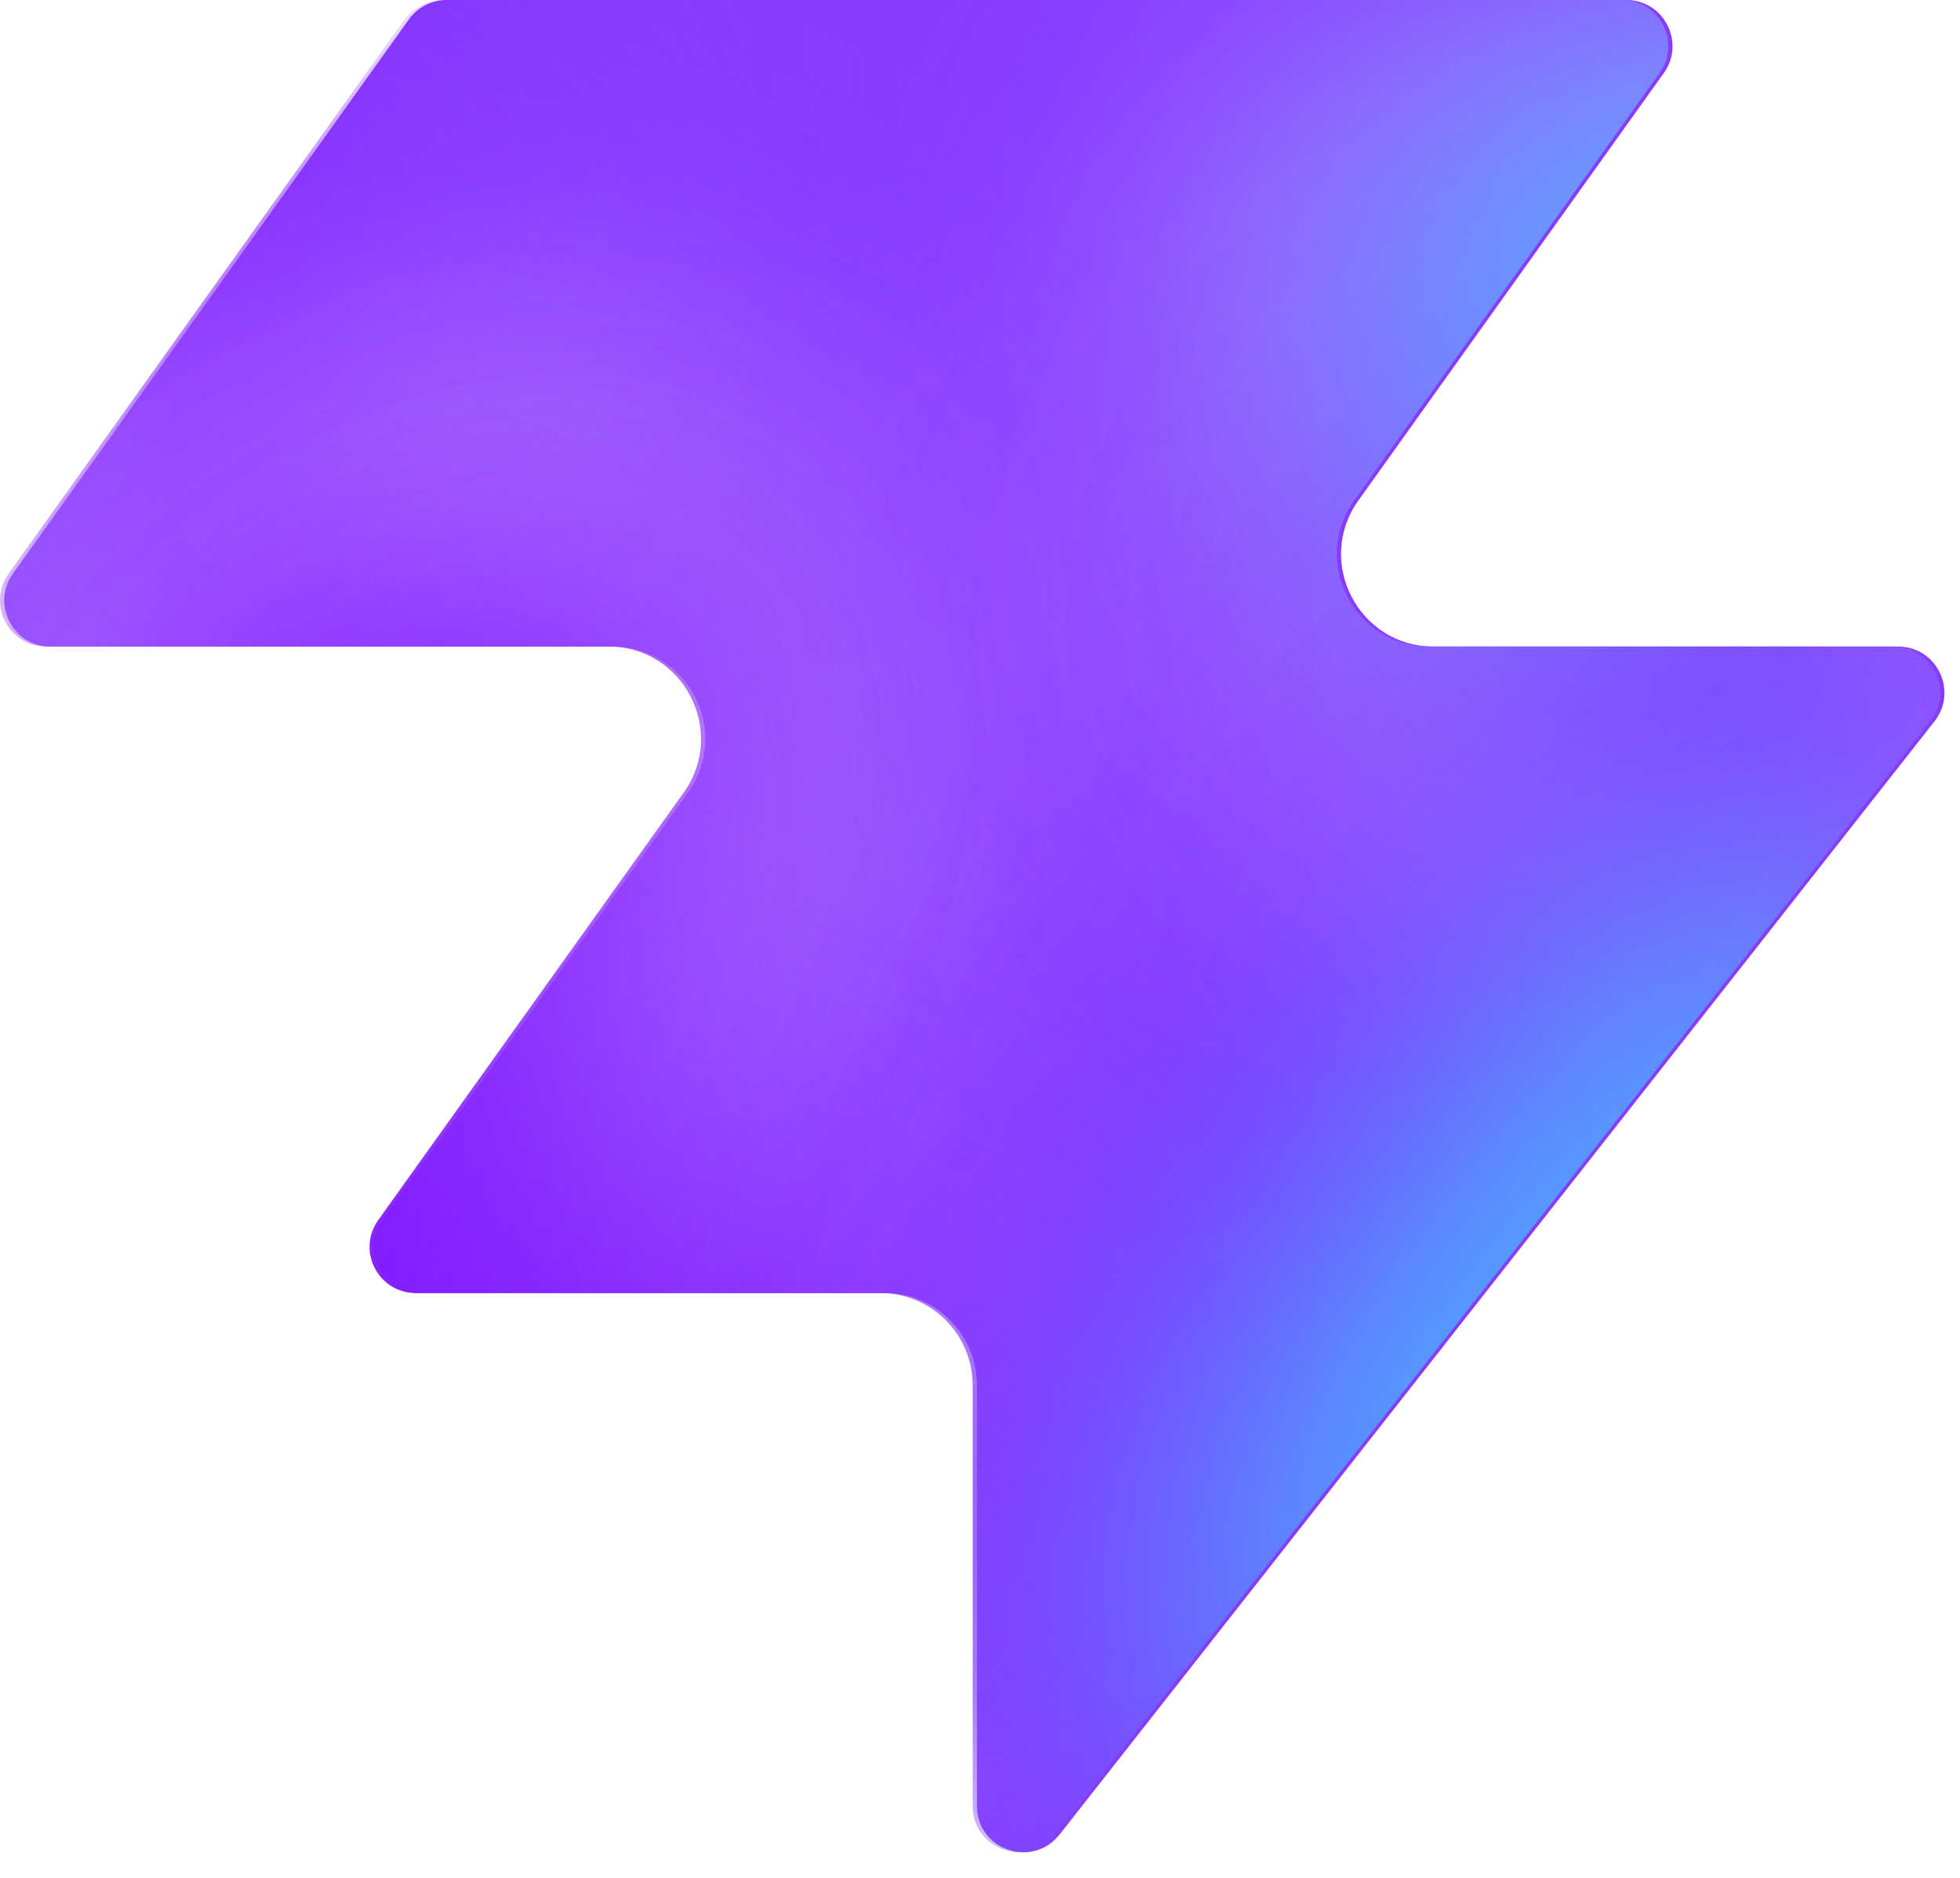
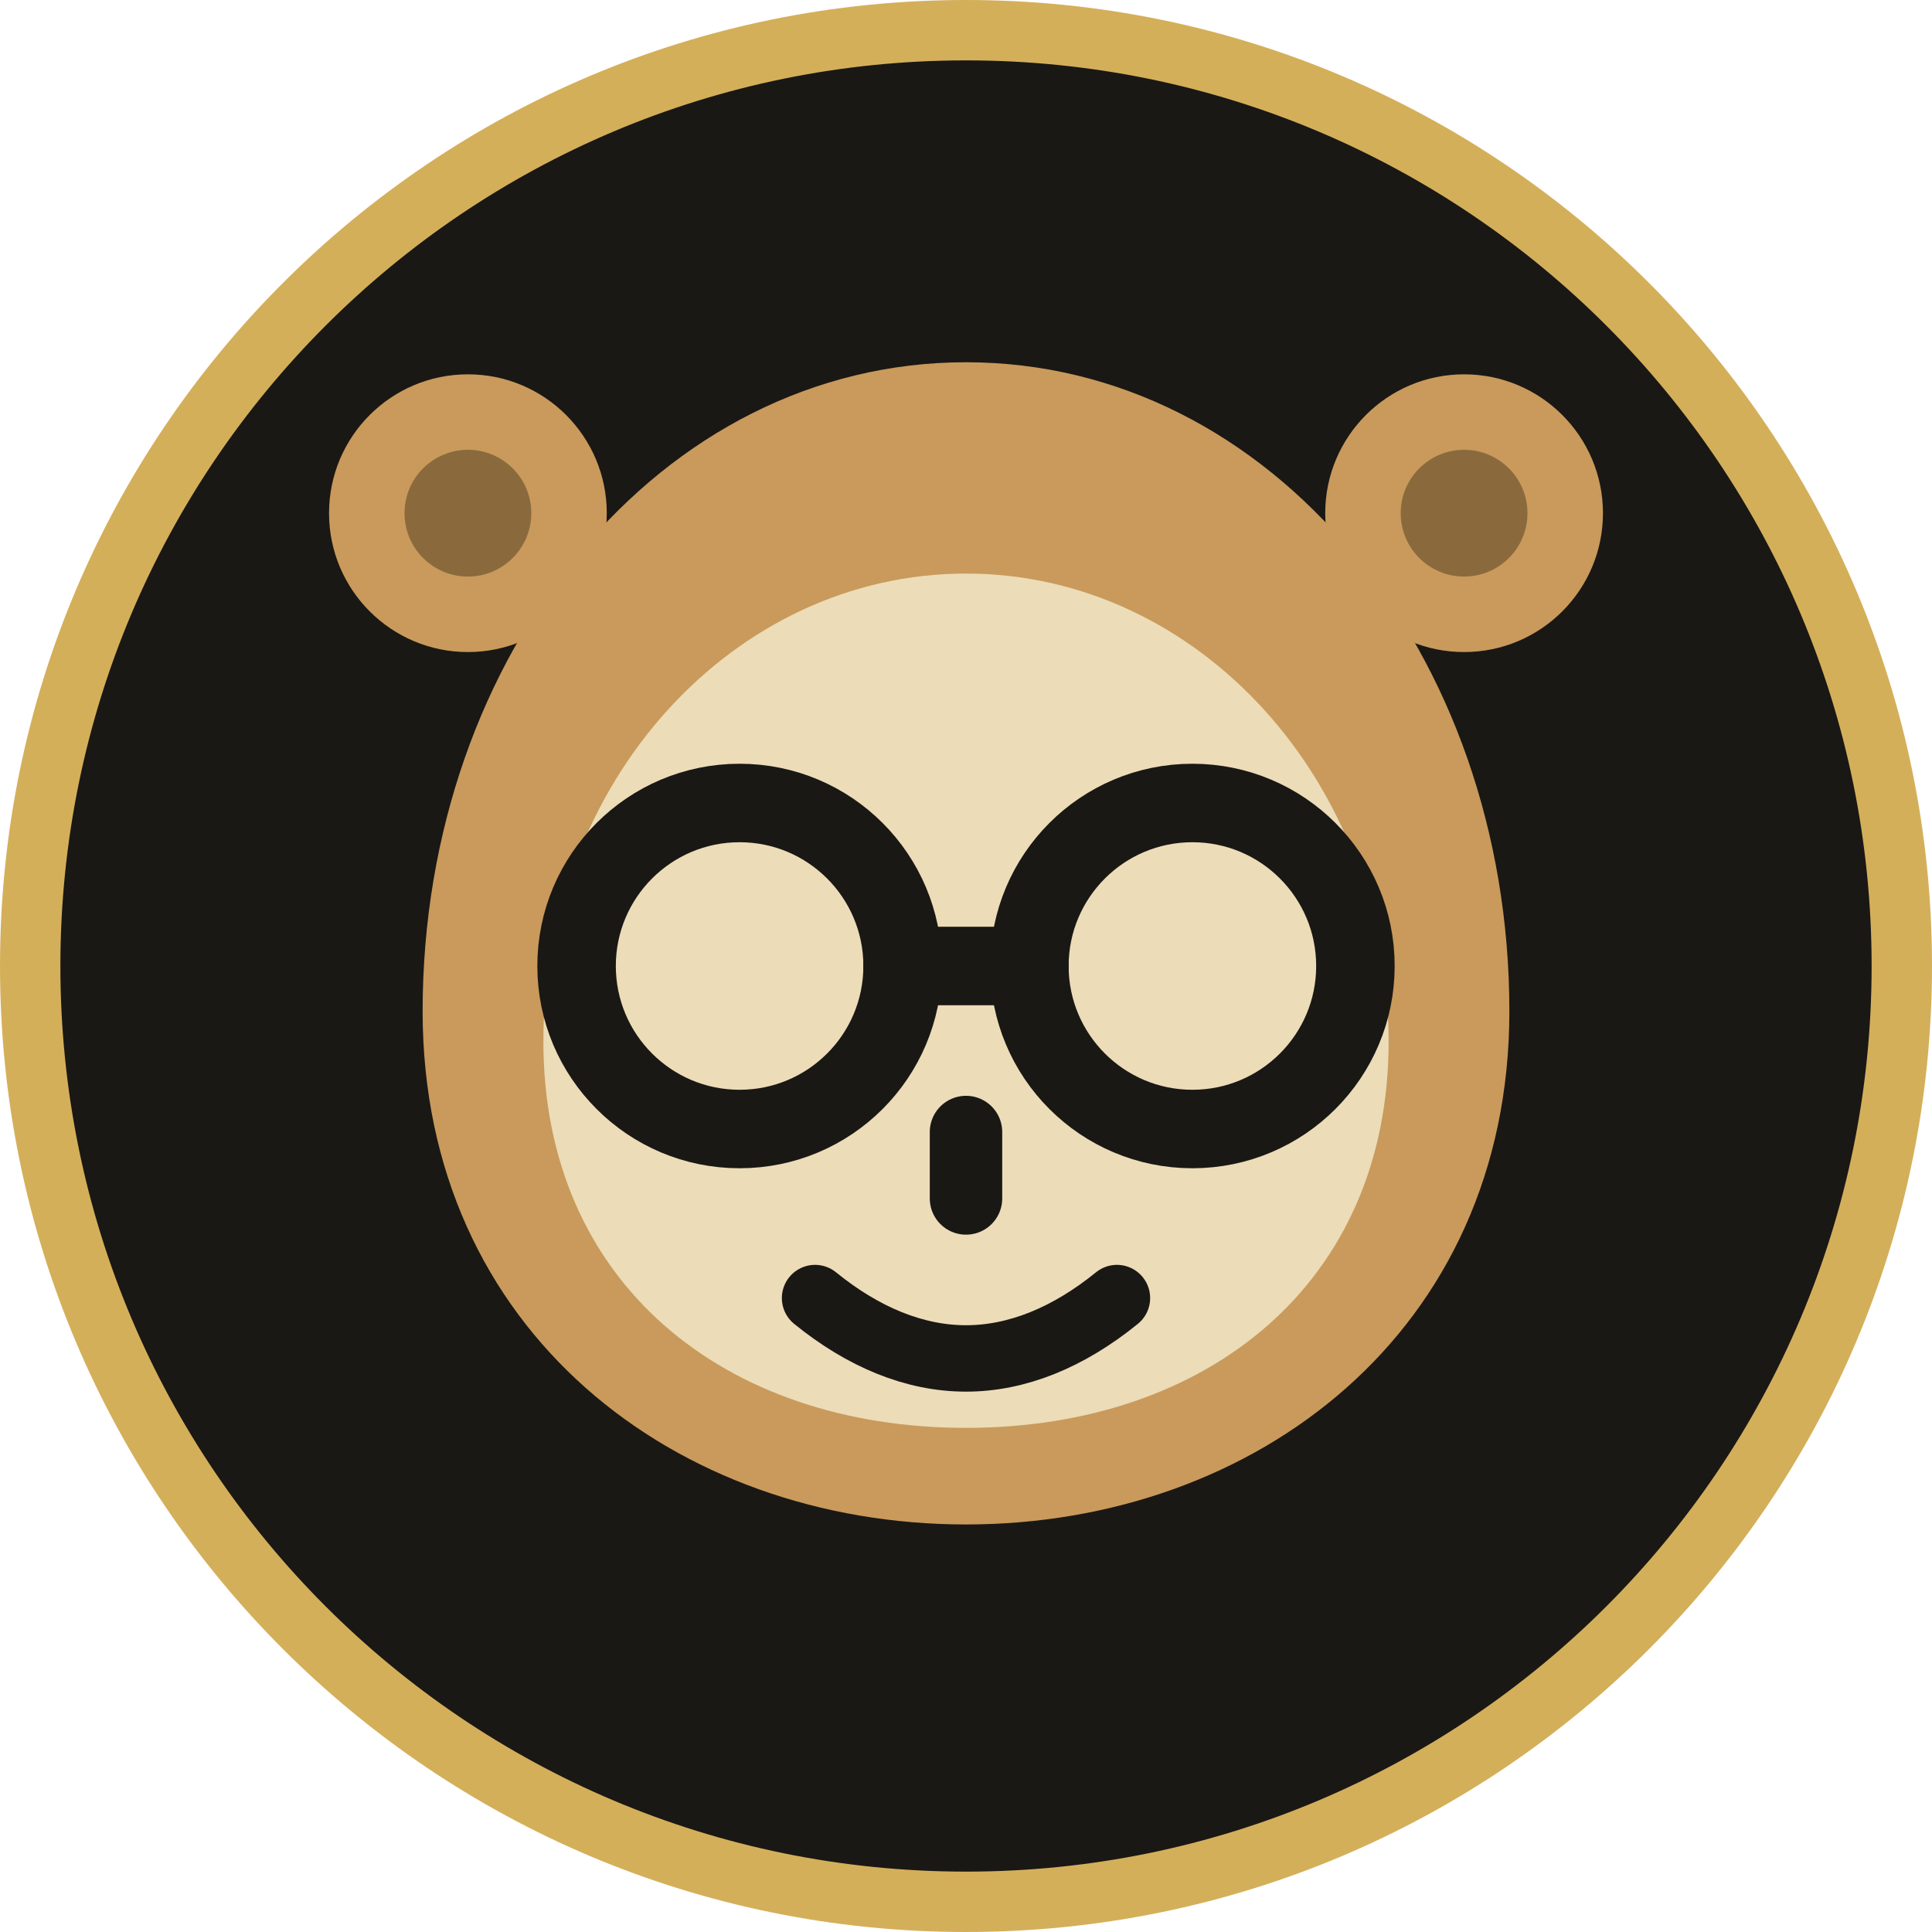
- <svg xmlns="http://www.w3.org/2000/svg" width="48" height="46" fill="none" viewBox="0 0 48 46">
-   <path fill="#863bff" d="M25.946 44.938c-.664.845-2.021.375-2.021-.698V33.937a2.26 2.26 0 0 0-2.262-2.262H10.287c-.92 0-1.456-1.04-.92-1.788l7.48-10.471c1.07-1.497 0-3.578-1.842-3.578H1.237c-.92 0-1.456-1.04-.92-1.788L10.013.474c.214-.297.556-.474.92-.474h28.894c.92 0 1.456 1.04.92 1.788l-7.48 10.471c-1.07 1.498 0 3.579 1.842 3.579h11.377c.943 0 1.473 1.088.89 1.83L25.947 44.94z" style="fill:#863bff;fill:color(display-p3 .525 .23 1);fill-opacity:1" />
-   <mask id="a" width="48" height="46" x="0" y="0" maskUnits="userSpaceOnUse" style="mask-type:alpha">
-     <path fill="#000" d="M25.842 44.938c-.664.844-2.021.375-2.021-.698V33.937a2.26 2.26 0 0 0-2.262-2.262H10.183c-.92 0-1.456-1.04-.92-1.788l7.48-10.471c1.07-1.498 0-3.579-1.842-3.579H1.133c-.92 0-1.456-1.04-.92-1.787L9.91.473c.214-.297.556-.474.92-.474h28.894c.92 0 1.456 1.04.92 1.788l-7.48 10.471c-1.07 1.498 0 3.578 1.842 3.578h11.377c.943 0 1.473 1.088.89 1.832L25.843 44.94z" style="fill:#000;fill-opacity:1" />
-   </mask>
-   <g mask="url(#a)">
-     <g filter="url(#b)">
-       <ellipse cx="5.508" cy="14.704" fill="#ede6ff" rx="5.508" ry="14.704" style="fill:#ede6ff;fill:color(display-p3 .927 .903 1);fill-opacity:1" transform="matrix(.00324 1 1 -.00324 -4.47 31.516)" />
-     </g>
-     <g filter="url(#c)">
-       <ellipse cx="10.399" cy="29.851" fill="#ede6ff" rx="10.399" ry="29.851" style="fill:#ede6ff;fill:color(display-p3 .927 .903 1);fill-opacity:1" transform="matrix(.00324 1 1 -.00324 -39.328 7.883)" />
-     </g>
-     <g filter="url(#d)">
-       <ellipse cx="5.508" cy="30.487" fill="#7e14ff" rx="5.508" ry="30.487" style="fill:#7e14ff;fill:color(display-p3 .492 .077 1);fill-opacity:1" transform="rotate(89.814 -25.913 -14.639)scale(1 -1)" />
-     </g>
-     <g filter="url(#e)">
-       <ellipse cx="5.508" cy="30.599" fill="#7e14ff" rx="5.508" ry="30.599" style="fill:#7e14ff;fill:color(display-p3 .492 .077 1);fill-opacity:1" transform="rotate(89.814 -32.644 -3.334)scale(1 -1)" />
-     </g>
-     <g filter="url(#f)">
-       <ellipse cx="5.508" cy="30.599" fill="#7e14ff" rx="5.508" ry="30.599" style="fill:#7e14ff;fill:color(display-p3 .492 .077 1);fill-opacity:1" transform="matrix(.00324 1 1 -.00324 -34.34 30.47)" />
-     </g>
-     <g filter="url(#g)">
-       <ellipse cx="14.072" cy="22.078" fill="#ede6ff" rx="14.072" ry="22.078" style="fill:#ede6ff;fill:color(display-p3 .927 .903 1);fill-opacity:1" transform="rotate(93.35 24.506 48.493)scale(-1 1)" />
-     </g>
-     <g filter="url(#h)">
-       <ellipse cx="3.47" cy="21.501" fill="#7e14ff" rx="3.47" ry="21.501" style="fill:#7e14ff;fill:color(display-p3 .492 .077 1);fill-opacity:1" transform="rotate(89.009 28.708 47.59)scale(-1 1)" />
-     </g>
-     <g filter="url(#i)">
-       <ellipse cx="3.47" cy="21.501" fill="#7e14ff" rx="3.47" ry="21.501" style="fill:#7e14ff;fill:color(display-p3 .492 .077 1);fill-opacity:1" transform="rotate(89.009 28.708 47.59)scale(-1 1)" />
-     </g>
-     <g filter="url(#j)">
-       <ellipse cx=".387" cy="8.972" fill="#7e14ff" rx="4.407" ry="29.108" style="fill:#7e14ff;fill:color(display-p3 .492 .077 1);fill-opacity:1" transform="rotate(39.51 .387 8.972)" />
-     </g>
-     <g filter="url(#k)">
-       <ellipse cx="47.523" cy="-6.092" fill="#7e14ff" rx="4.407" ry="29.108" style="fill:#7e14ff;fill:color(display-p3 .492 .077 1);fill-opacity:1" transform="rotate(37.892 47.523 -6.092)" />
-     </g>
-     <g filter="url(#l)">
-       <ellipse cx="41.412" cy="6.333" fill="#47bfff" rx="5.971" ry="9.665" style="fill:#47bfff;fill:color(display-p3 .28 .748 1);fill-opacity:1" transform="rotate(37.892 41.412 6.333)" />
-     </g>
-     <g filter="url(#m)">
-       <ellipse cx="-1.879" cy="38.332" fill="#7e14ff" rx="4.407" ry="29.108" style="fill:#7e14ff;fill:color(display-p3 .492 .077 1);fill-opacity:1" transform="rotate(37.892 -1.88 38.332)" />
-     </g>
-     <g filter="url(#n)">
-       <ellipse cx="-1.879" cy="38.332" fill="#7e14ff" rx="4.407" ry="29.108" style="fill:#7e14ff;fill:color(display-p3 .492 .077 1);fill-opacity:1" transform="rotate(37.892 -1.88 38.332)" />
-     </g>
-     <g filter="url(#o)">
-       <ellipse cx="35.651" cy="29.907" fill="#7e14ff" rx="4.407" ry="29.108" style="fill:#7e14ff;fill:color(display-p3 .492 .077 1);fill-opacity:1" transform="rotate(37.892 35.651 29.907)" />
-     </g>
-     <g filter="url(#p)">
-       <ellipse cx="38.418" cy="32.4" fill="#47bfff" rx="5.971" ry="15.297" style="fill:#47bfff;fill:color(display-p3 .28 .748 1);fill-opacity:1" transform="rotate(37.892 38.418 32.4)" />
-     </g>
+ <svg xmlns="http://www.w3.org/2000/svg" viewBox="0 0 64 64">
+   <circle cx="32" cy="32" r="31" fill="#1a1815" />
+   <circle cx="32" cy="32" r="31" fill="none" stroke="#d4af5a" stroke-width="2" />
+   <path d="M14 33.5C14 21.6 21.9 12 32 12s18 9.6 18 21.5c0 10.6-8.4 17-18 17s-18-6.4-18-17Z" fill="#c99a5b" />
+   <circle cx="15.5" cy="17" r="4.6" fill="#c99a5b" />
+   <circle cx="48.5" cy="17" r="4.6" fill="#c99a5b" />
+   <circle cx="15.5" cy="17" r="2.1" fill="#8a6a3d" />
+   <circle cx="48.5" cy="17" r="2.1" fill="#8a6a3d" />
+   <path d="M18 34.5c0-8.6 6.3-15.5 14-15.5s14 6.9 14 15.5c0 8-6 12.8-14 12.8s-14-4.8-14-12.8Z" fill="#ecdcb8" />
+   <g fill="none" stroke="#1a1815" stroke-width="2.6" stroke-linecap="round" stroke-linejoin="round">
+     <circle cx="24.5" cy="32" r="5.4" />
+     <circle cx="39.5" cy="32" r="5.4" />
+     <path d="M29.9 32h4.2" />
  </g>
-   <defs>
-     <filter id="b" width="60.045" height="41.654" x="-19.77" y="16.149" color-interpolation-filters="sRGB" filterUnits="userSpaceOnUse">
-       <feFlood flood-opacity="0" result="BackgroundImageFix" />
-       <feBlend in="SourceGraphic" in2="BackgroundImageFix" result="shape" />
-       <feGaussianBlur result="effect1_foregroundBlur_2002_17158" stdDeviation="7.659" />
-     </filter>
-     <filter id="c" width="90.34" height="51.437" x="-54.613" y="-7.533" color-interpolation-filters="sRGB" filterUnits="userSpaceOnUse">
-       <feFlood flood-opacity="0" result="BackgroundImageFix" />
-       <feBlend in="SourceGraphic" in2="BackgroundImageFix" result="shape" />
-       <feGaussianBlur result="effect1_foregroundBlur_2002_17158" stdDeviation="7.659" />
-     </filter>
-     <filter id="d" width="79.355" height="29.4" x="-49.64" y="2.03" color-interpolation-filters="sRGB" filterUnits="userSpaceOnUse">
-       <feFlood flood-opacity="0" result="BackgroundImageFix" />
-       <feBlend in="SourceGraphic" in2="BackgroundImageFix" result="shape" />
-       <feGaussianBlur result="effect1_foregroundBlur_2002_17158" stdDeviation="4.596" />
-     </filter>
-     <filter id="e" width="79.579" height="29.4" x="-45.045" y="20.029" color-interpolation-filters="sRGB" filterUnits="userSpaceOnUse">
-       <feFlood flood-opacity="0" result="BackgroundImageFix" />
-       <feBlend in="SourceGraphic" in2="BackgroundImageFix" result="shape" />
-       <feGaussianBlur result="effect1_foregroundBlur_2002_17158" stdDeviation="4.596" />
-     </filter>
-     <filter id="f" width="79.579" height="29.4" x="-43.513" y="21.178" color-interpolation-filters="sRGB" filterUnits="userSpaceOnUse">
-       <feFlood flood-opacity="0" result="BackgroundImageFix" />
-       <feBlend in="SourceGraphic" in2="BackgroundImageFix" result="shape" />
-       <feGaussianBlur result="effect1_foregroundBlur_2002_17158" stdDeviation="4.596" />
-     </filter>
-     <filter id="g" width="74.749" height="58.852" x="15.756" y="-17.901" color-interpolation-filters="sRGB" filterUnits="userSpaceOnUse">
-       <feFlood flood-opacity="0" result="BackgroundImageFix" />
-       <feBlend in="SourceGraphic" in2="BackgroundImageFix" result="shape" />
-       <feGaussianBlur result="effect1_foregroundBlur_2002_17158" stdDeviation="7.659" />
-     </filter>
-     <filter id="h" width="61.377" height="25.362" x="23.548" y="2.284" color-interpolation-filters="sRGB" filterUnits="userSpaceOnUse">
-       <feFlood flood-opacity="0" result="BackgroundImageFix" />
-       <feBlend in="SourceGraphic" in2="BackgroundImageFix" result="shape" />
-       <feGaussianBlur result="effect1_foregroundBlur_2002_17158" stdDeviation="4.596" />
-     </filter>
-     <filter id="i" width="61.377" height="25.362" x="23.548" y="2.284" color-interpolation-filters="sRGB" filterUnits="userSpaceOnUse">
-       <feFlood flood-opacity="0" result="BackgroundImageFix" />
-       <feBlend in="SourceGraphic" in2="BackgroundImageFix" result="shape" />
-       <feGaussianBlur result="effect1_foregroundBlur_2002_17158" stdDeviation="4.596" />
-     </filter>
-     <filter id="j" width="56.045" height="63.649" x="-27.636" y="-22.853" color-interpolation-filters="sRGB" filterUnits="userSpaceOnUse">
-       <feFlood flood-opacity="0" result="BackgroundImageFix" />
-       <feBlend in="SourceGraphic" in2="BackgroundImageFix" result="shape" />
-       <feGaussianBlur result="effect1_foregroundBlur_2002_17158" stdDeviation="4.596" />
-     </filter>
-     <filter id="k" width="54.814" height="64.646" x="20.116" y="-38.415" color-interpolation-filters="sRGB" filterUnits="userSpaceOnUse">
-       <feFlood flood-opacity="0" result="BackgroundImageFix" />
-       <feBlend in="SourceGraphic" in2="BackgroundImageFix" result="shape" />
-       <feGaussianBlur result="effect1_foregroundBlur_2002_17158" stdDeviation="4.596" />
-     </filter>
-     <filter id="l" width="33.541" height="35.313" x="24.641" y="-11.323" color-interpolation-filters="sRGB" filterUnits="userSpaceOnUse">
-       <feFlood flood-opacity="0" result="BackgroundImageFix" />
-       <feBlend in="SourceGraphic" in2="BackgroundImageFix" result="shape" />
-       <feGaussianBlur result="effect1_foregroundBlur_2002_17158" stdDeviation="4.596" />
-     </filter>
-     <filter id="m" width="54.814" height="64.646" x="-29.286" y="6.009" color-interpolation-filters="sRGB" filterUnits="userSpaceOnUse">
-       <feFlood flood-opacity="0" result="BackgroundImageFix" />
-       <feBlend in="SourceGraphic" in2="BackgroundImageFix" result="shape" />
-       <feGaussianBlur result="effect1_foregroundBlur_2002_17158" stdDeviation="4.596" />
-     </filter>
-     <filter id="n" width="54.814" height="64.646" x="-29.286" y="6.009" color-interpolation-filters="sRGB" filterUnits="userSpaceOnUse">
-       <feFlood flood-opacity="0" result="BackgroundImageFix" />
-       <feBlend in="SourceGraphic" in2="BackgroundImageFix" result="shape" />
-       <feGaussianBlur result="effect1_foregroundBlur_2002_17158" stdDeviation="4.596" />
-     </filter>
-     <filter id="o" width="54.814" height="64.646" x="8.244" y="-2.416" color-interpolation-filters="sRGB" filterUnits="userSpaceOnUse">
-       <feFlood flood-opacity="0" result="BackgroundImageFix" />
-       <feBlend in="SourceGraphic" in2="BackgroundImageFix" result="shape" />
-       <feGaussianBlur result="effect1_foregroundBlur_2002_17158" stdDeviation="4.596" />
-     </filter>
-     <filter id="p" width="39.409" height="43.623" x="18.713" y="10.588" color-interpolation-filters="sRGB" filterUnits="userSpaceOnUse">
-       <feFlood flood-opacity="0" result="BackgroundImageFix" />
-       <feBlend in="SourceGraphic" in2="BackgroundImageFix" result="shape" />
-       <feGaussianBlur result="effect1_foregroundBlur_2002_17158" stdDeviation="4.596" />
-     </filter>
-   </defs>
+   <path d="M32 37.5v2.2" stroke="#1a1815" stroke-width="2.4" stroke-linecap="round" />
+   <path d="M27 43c1.6 1.3 3.3 2 5 2s3.4-.7 5-2" fill="none" stroke="#1a1815" stroke-width="2.2" stroke-linecap="round" />
</svg>
